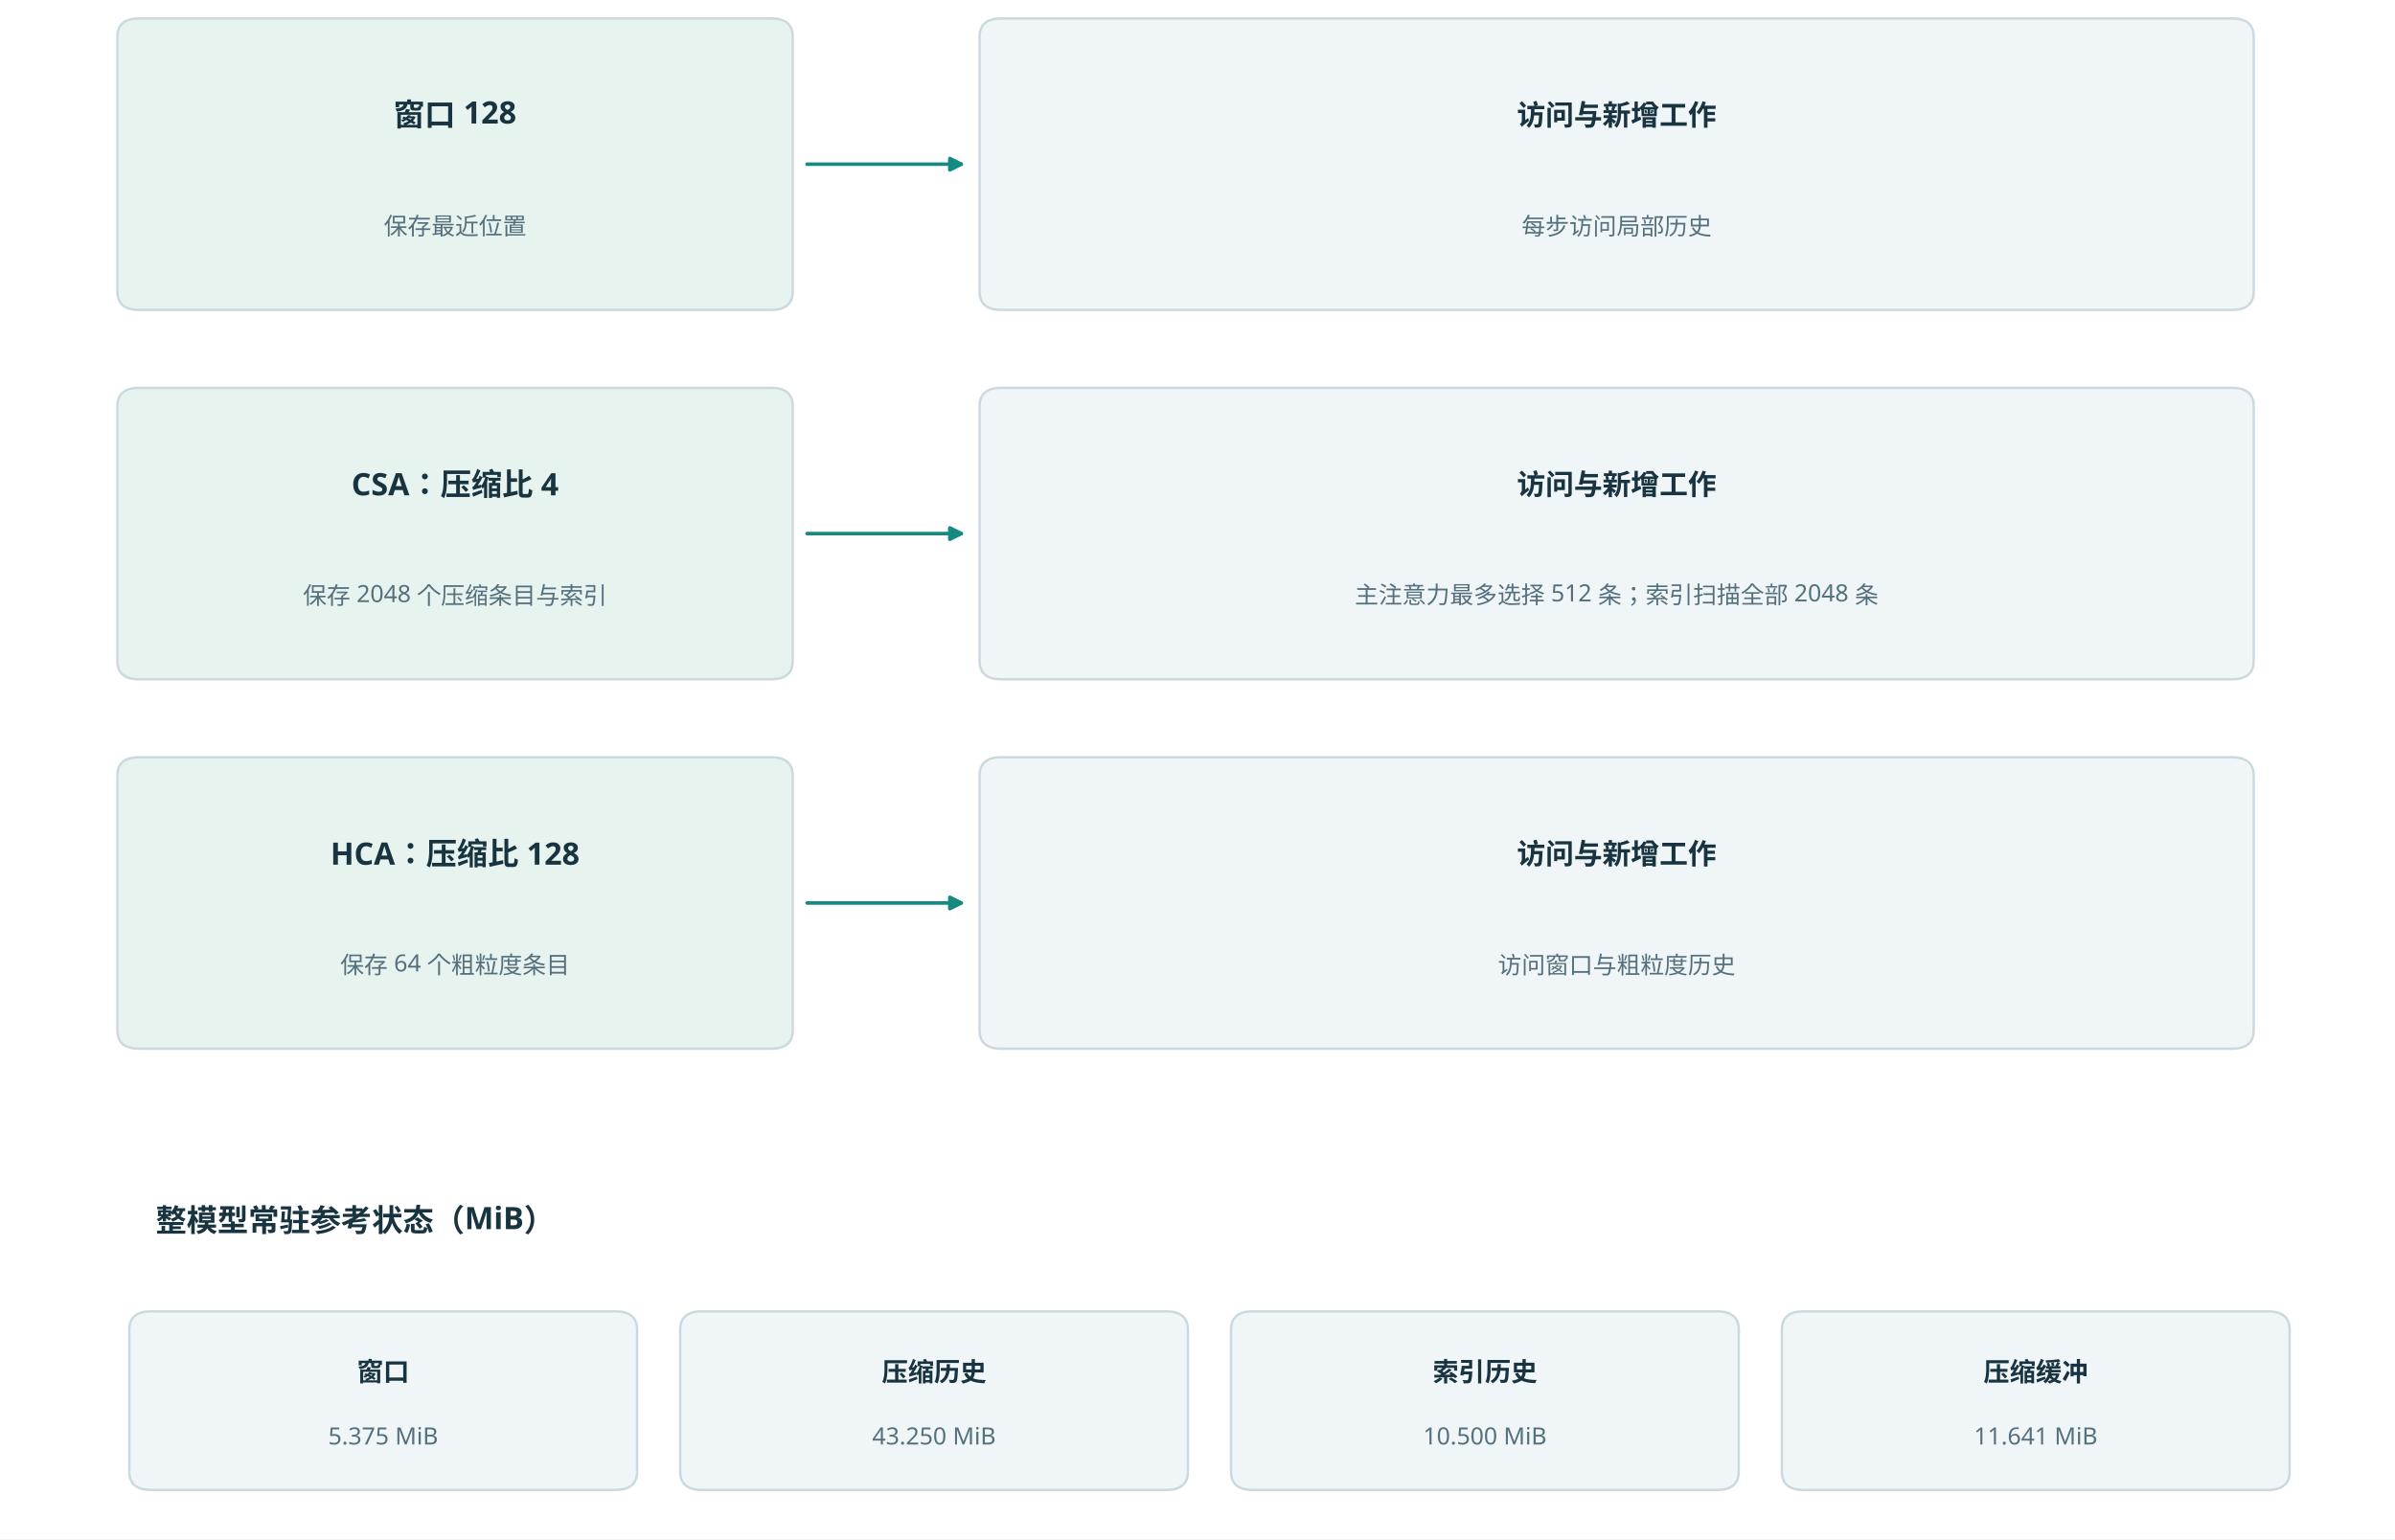
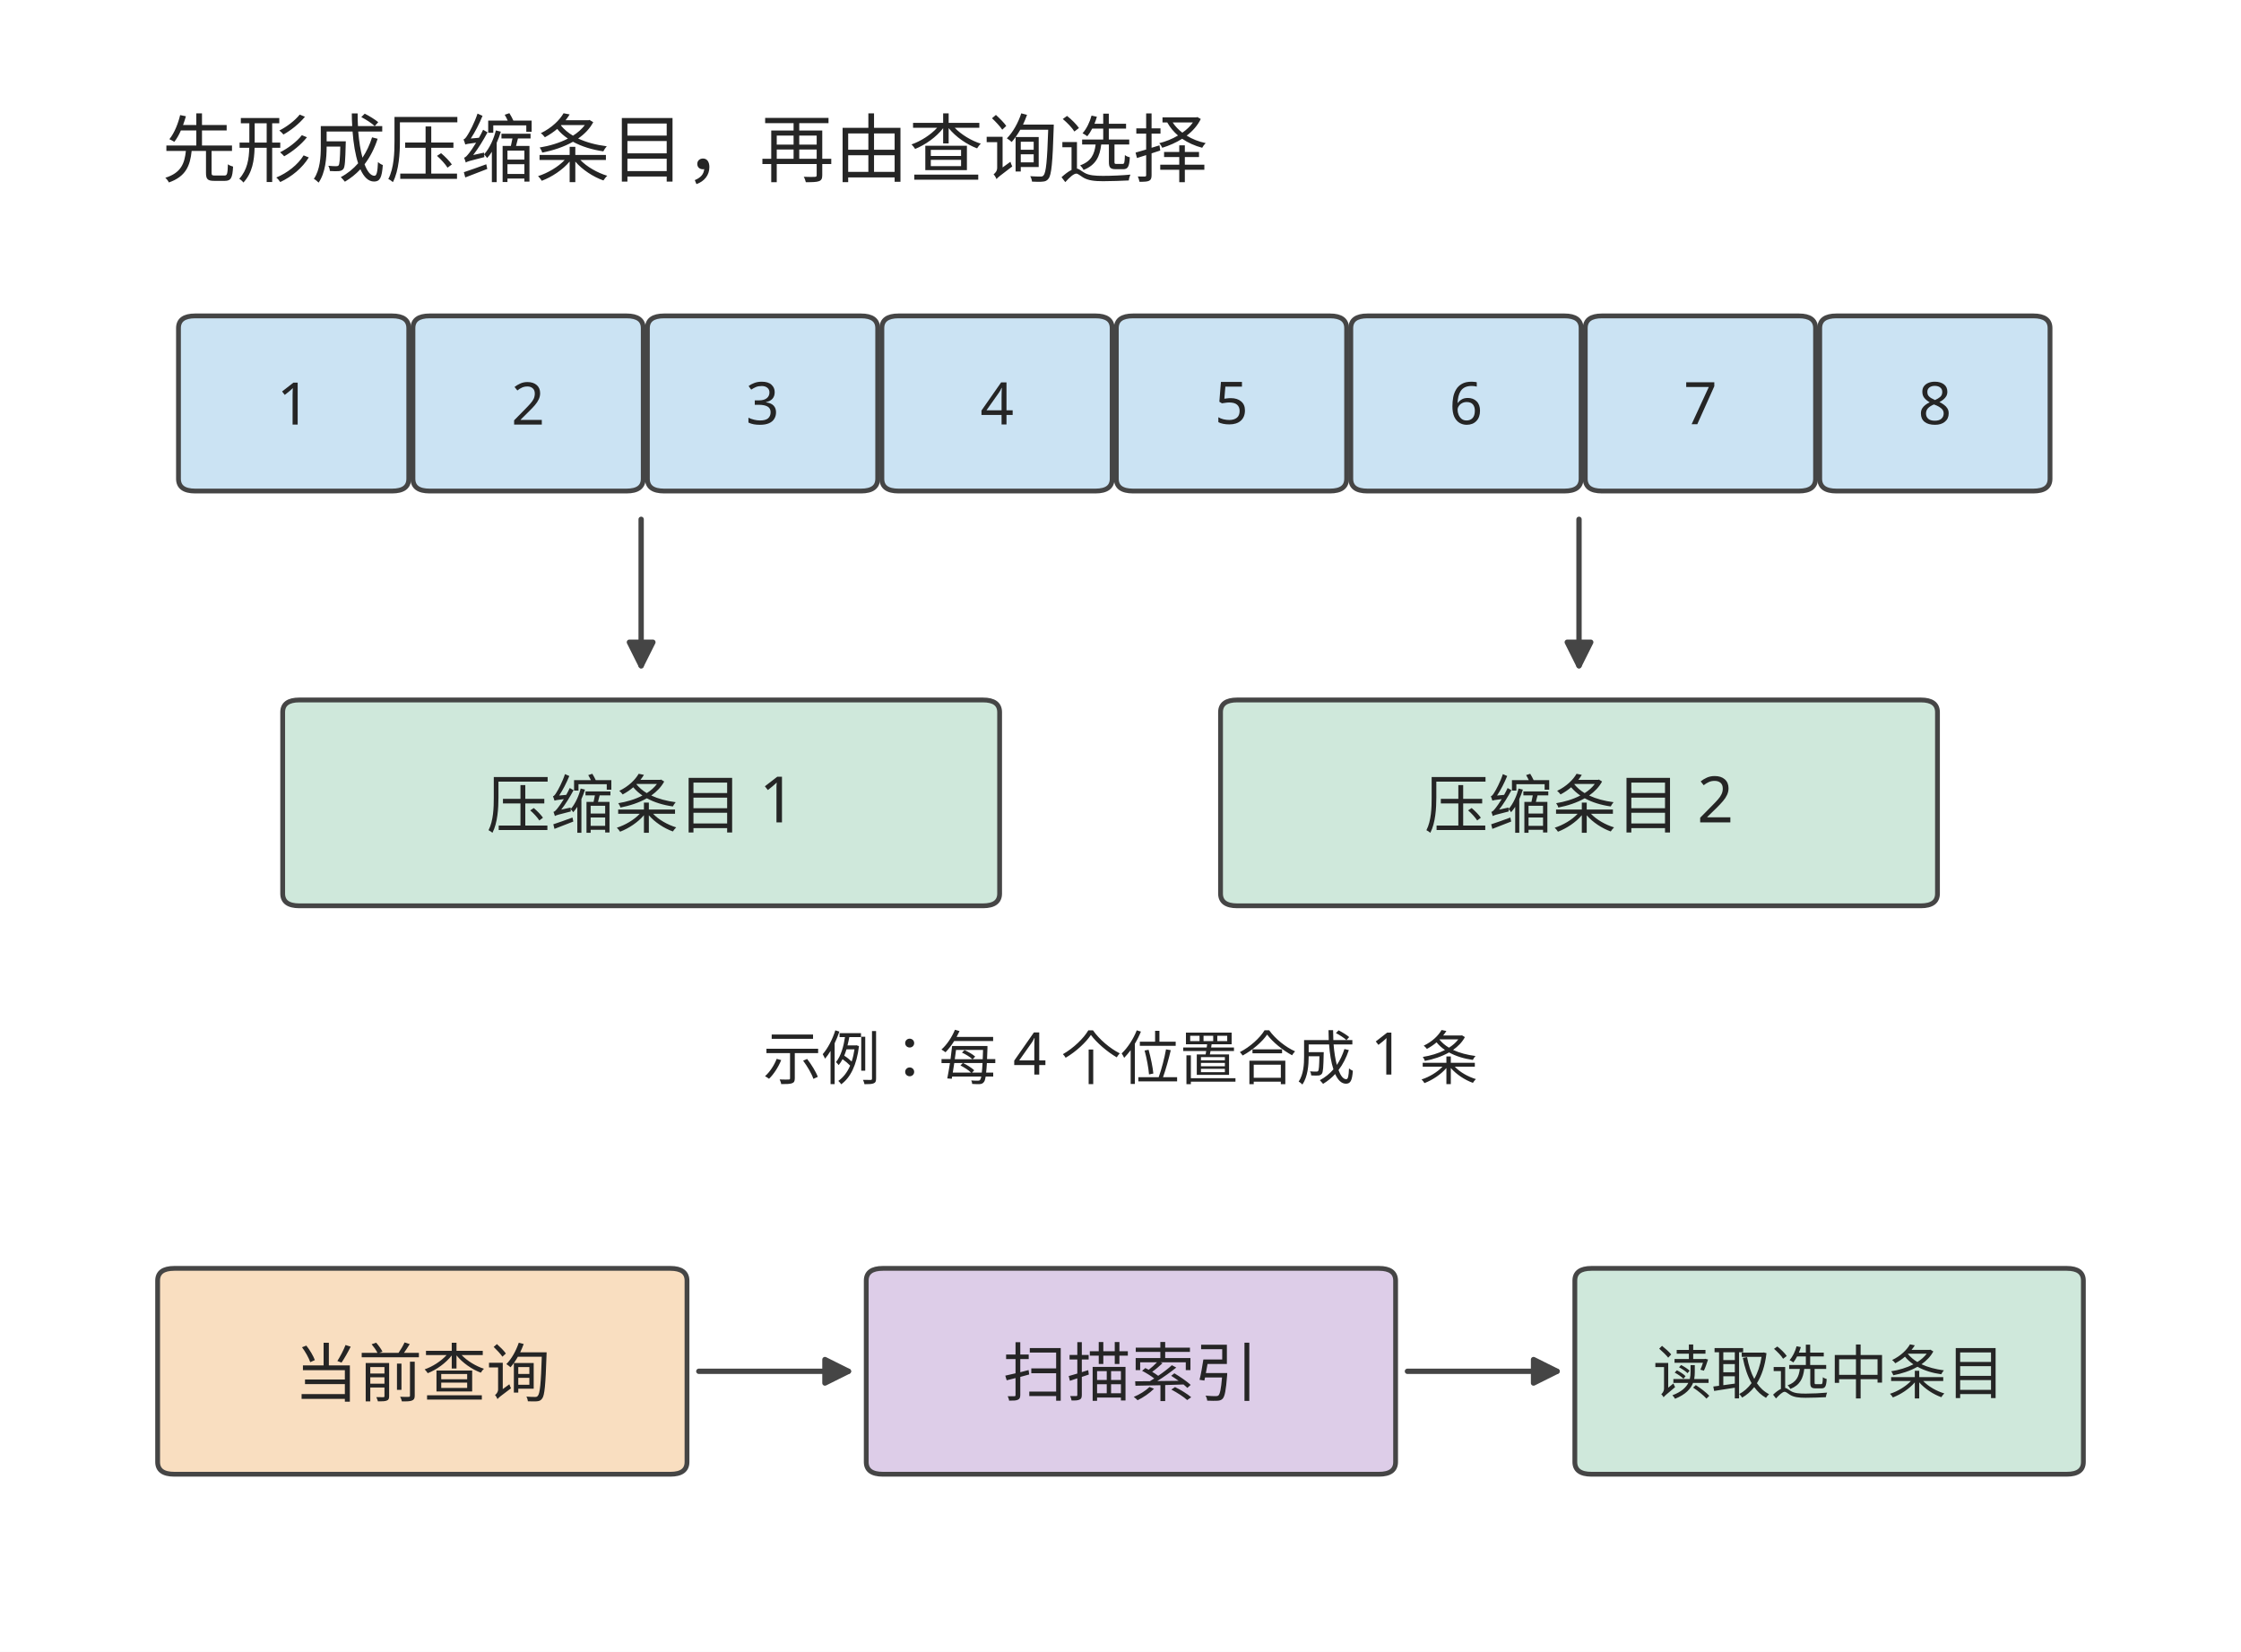
- <svg xmlns="http://www.w3.org/2000/svg" width="1008pt" height="648pt" viewBox="0 0 1008 648" version="1.1">
+ <svg xmlns="http://www.w3.org/2000/svg" width="420pt" height="309.6pt" viewBox="0 0 420 309.6" version="1.1">
  <defs>
    <style type="text/css">*{stroke-linejoin: round; stroke-linecap: butt}</style>
  </defs>
  <g id="figure_1">
    <g id="patch_1">
-       <path d="M 0 648  L 1008 648  L 1008 0  L 0 0  z " style="fill: #ffffff" />
+       <path d="M 0 309.6  L 420 309.6  L 420 0  L 0 0  z " style="fill: #ffffff" />
    </g>
    <g id="axes_1">
      <g id="patch_2">
-         <path d="M 58.464 130.464  L 324.576 130.464  Q 333.648 130.464 333.648 122.688  L 333.648 15.552  Q 333.648 7.776 324.576 7.776  L 58.464 7.776  Q 49.392 7.776 49.392 15.552  L 49.392 122.688  Q 49.392 130.464 58.464 130.464  z " clip-path="url(#p3bbe3de33a)" style="fill: #e7f3ef; stroke: #cbd8df; stroke-linejoin: miter" />
+         <path d="M 36.574 92.032  L 73.485 92.032  Q 76.61 92.032 76.61 89.728  L 76.61 61.511  Q 76.61 59.208 73.485 59.208  L 36.574 59.208  Q 33.449 59.208 33.449 61.511  L 33.449 89.728  Q 33.449 92.032 36.574 92.032  z " clip-path="url(#pb49b5936ae)" style="fill: #cbe3f3; stroke: #454545; stroke-width: 0.9; stroke-linejoin: miter" />
      </g>
      <g id="patch_3">
-         <path d="M 339.683 69.12  Q 372.963 69.12 404.567 69.12  " clip-path="url(#p3bbe3de33a)" style="fill: none; stroke: #138b83; stroke-width: 1.5; stroke-linecap: round" />
-         <path d="M 399.767 66.72  L 404.567 69.12  L 399.767 71.52  z " clip-path="url(#p3bbe3de33a)" style="fill: #138b83; stroke: #138b83; stroke-width: 1.5; stroke-linecap: round" />
+         <path d="M 80.516 92.032  L 117.428 92.032  Q 120.553 92.032 120.553 89.728  L 120.553 61.511  Q 120.553 59.208 117.428 59.208  L 80.516 59.208  Q 77.391 59.208 77.391 61.511  L 77.391 89.728  Q 77.391 92.032 80.516 92.032  z " clip-path="url(#pb49b5936ae)" style="fill: #cbe3f3; stroke: #454545; stroke-width: 0.9; stroke-linejoin: miter" />
      </g>
      <g id="patch_4">
-         <path d="M 421.344 130.464  L 939.456 130.464  Q 948.528 130.464 948.528 122.688  L 948.528 15.552  Q 948.528 7.776 939.456 7.776  L 421.344 7.776  Q 412.272 7.776 412.272 15.552  L 412.272 122.688  Q 412.272 130.464 421.344 130.464  z " clip-path="url(#p3bbe3de33a)" style="fill: #f0f6f8; stroke: #cbd8df; stroke-linejoin: miter" />
+         <path d="M 124.459 92.032  L 161.37 92.032  Q 164.495 92.032 164.495 89.728  L 164.495 61.511  Q 164.495 59.208 161.37 59.208  L 124.459 59.208  Q 121.334 59.208 121.334 61.511  L 121.334 89.728  Q 121.334 92.032 124.459 92.032  z " clip-path="url(#pb49b5936ae)" style="fill: #cbe3f3; stroke: #454545; stroke-width: 0.9; stroke-linejoin: miter" />
      </g>
      <g id="patch_5">
-         <path d="M 58.464 285.984  L 324.576 285.984  Q 333.648 285.984 333.648 278.208  L 333.648 171.072  Q 333.648 163.296 324.576 163.296  L 58.464 163.296  Q 49.392 163.296 49.392 171.072  L 49.392 278.208  Q 49.392 285.984 58.464 285.984  z " clip-path="url(#p3bbe3de33a)" style="fill: #e7f3ef; stroke: #cbd8df; stroke-linejoin: miter" />
+         <path d="M 168.401 92.032  L 205.313 92.032  Q 208.438 92.032 208.438 89.728  L 208.438 61.511  Q 208.438 59.208 205.313 59.208  L 168.401 59.208  Q 165.276 59.208 165.276 61.511  L 165.276 89.728  Q 165.276 92.032 168.401 92.032  z " clip-path="url(#pb49b5936ae)" style="fill: #cbe3f3; stroke: #454545; stroke-width: 0.9; stroke-linejoin: miter" />
      </g>
      <g id="patch_6">
-         <path d="M 339.683 224.64  Q 372.963 224.64 404.567 224.64  " clip-path="url(#p3bbe3de33a)" style="fill: none; stroke: #138b83; stroke-width: 1.5; stroke-linecap: round" />
-         <path d="M 399.767 222.24  L 404.567 224.64  L 399.767 227.04  z " clip-path="url(#p3bbe3de33a)" style="fill: #138b83; stroke: #138b83; stroke-width: 1.5; stroke-linecap: round" />
+         <path d="M 212.344 92.032  L 249.255 92.032  Q 252.38 92.032 252.38 89.728  L 252.38 61.511  Q 252.38 59.208 249.255 59.208  L 212.344 59.208  Q 209.219 59.208 209.219 61.511  L 209.219 89.728  Q 209.219 92.032 212.344 92.032  z " clip-path="url(#pb49b5936ae)" style="fill: #cbe3f3; stroke: #454545; stroke-width: 0.9; stroke-linejoin: miter" />
      </g>
      <g id="patch_7">
-         <path d="M 421.344 285.984  L 939.456 285.984  Q 948.528 285.984 948.528 278.208  L 948.528 171.072  Q 948.528 163.296 939.456 163.296  L 421.344 163.296  Q 412.272 163.296 412.272 171.072  L 412.272 278.208  Q 412.272 285.984 421.344 285.984  z " clip-path="url(#p3bbe3de33a)" style="fill: #f0f6f8; stroke: #cbd8df; stroke-linejoin: miter" />
+         <path d="M 256.286 92.032  L 293.198 92.032  Q 296.323 92.032 296.323 89.728  L 296.323 61.511  Q 296.323 59.208 293.198 59.208  L 256.286 59.208  Q 253.161 59.208 253.161 61.511  L 253.161 89.728  Q 253.161 92.032 256.286 92.032  z " clip-path="url(#pb49b5936ae)" style="fill: #cbe3f3; stroke: #454545; stroke-width: 0.9; stroke-linejoin: miter" />
      </g>
      <g id="patch_8">
-         <path d="M 58.464 441.504  L 324.576 441.504  Q 333.648 441.504 333.648 433.728  L 333.648 326.592  Q 333.648 318.816 324.576 318.816  L 58.464 318.816  Q 49.392 318.816 49.392 326.592  L 49.392 433.728  Q 49.392 441.504 58.464 441.504  z " clip-path="url(#p3bbe3de33a)" style="fill: #e7f3ef; stroke: #cbd8df; stroke-linejoin: miter" />
+         <path d="M 300.229 92.032  L 337.14 92.032  Q 340.265 92.032 340.265 89.728  L 340.265 61.511  Q 340.265 59.208 337.14 59.208  L 300.229 59.208  Q 297.104 59.208 297.104 61.511  L 297.104 89.728  Q 297.104 92.032 300.229 92.032  z " clip-path="url(#pb49b5936ae)" style="fill: #cbe3f3; stroke: #454545; stroke-width: 0.9; stroke-linejoin: miter" />
      </g>
      <g id="patch_9">
-         <path d="M 339.683 380.16  Q 372.963 380.16 404.567 380.16  " clip-path="url(#p3bbe3de33a)" style="fill: none; stroke: #138b83; stroke-width: 1.5; stroke-linecap: round" />
-         <path d="M 399.767 377.76  L 404.567 380.16  L 399.767 382.56  z " clip-path="url(#p3bbe3de33a)" style="fill: #138b83; stroke: #138b83; stroke-width: 1.5; stroke-linecap: round" />
+         <path d="M 344.171 92.032  L 381.083 92.032  Q 384.208 92.032 384.208 89.728  L 384.208 61.511  Q 384.208 59.208 381.083 59.208  L 344.171 59.208  Q 341.046 59.208 341.046 61.511  L 341.046 89.728  Q 341.046 92.032 344.171 92.032  z " clip-path="url(#pb49b5936ae)" style="fill: #cbe3f3; stroke: #454545; stroke-width: 0.9; stroke-linejoin: miter" />
      </g>
      <g id="patch_10">
-         <path d="M 421.344 441.504  L 939.456 441.504  Q 948.528 441.504 948.528 433.728  L 948.528 326.592  Q 948.528 318.816 939.456 318.816  L 421.344 318.816  Q 412.272 318.816 412.272 326.592  L 412.272 433.728  Q 412.272 441.504 421.344 441.504  z " clip-path="url(#p3bbe3de33a)" style="fill: #f0f6f8; stroke: #cbd8df; stroke-linejoin: miter" />
+         <path d="M 120.162 97.334  Q 120.162 111.61 120.162 124.768  " clip-path="url(#pb49b5936ae)" style="fill: none; stroke: #454545; stroke-linecap: round" />
+         <path d="M 122.362 120.368  L 120.162 124.768  L 117.962 120.368  z " clip-path="url(#pb49b5936ae)" style="fill: #454545; stroke: #454545; stroke-linecap: round" />
      </g>
      <g id="patch_11">
-         <path d="M 63.504 627.264  L 259.056 627.264  Q 268.128 627.264 268.128 619.488  L 268.128 559.872  Q 268.128 552.096 259.056 552.096  L 63.504 552.096  Q 54.432 552.096 54.432 559.872  L 54.432 619.488  Q 54.432 627.264 63.504 627.264  z " clip-path="url(#p3bbe3de33a)" style="fill: #f0f6f8; stroke: #cbd8df; stroke-linejoin: miter" />
+         <path d="M 56.104 169.772  L 184.22 169.772  Q 187.345 169.772 187.345 167.469  L 187.345 133.493  Q 187.345 131.19 184.22 131.19  L 56.104 131.19  Q 52.979 131.19 52.979 133.493  L 52.979 167.469  Q 52.979 169.772 56.104 169.772  z " clip-path="url(#pb49b5936ae)" style="fill: #cfe8db; stroke: #454545; stroke-width: 0.9; stroke-linejoin: miter" />
      </g>
      <g id="patch_12">
-         <path d="M 295.344 627.264  L 490.896 627.264  Q 499.968 627.264 499.968 619.488  L 499.968 559.872  Q 499.968 552.096 490.896 552.096  L 295.344 552.096  Q 286.272 552.096 286.272 559.872  L 286.272 619.488  Q 286.272 627.264 295.344 627.264  z " clip-path="url(#p3bbe3de33a)" style="fill: #f0f6f8; stroke: #cbd8df; stroke-linejoin: miter" />
+         <path d="M 295.932 97.334  Q 295.932 111.61 295.932 124.768  " clip-path="url(#pb49b5936ae)" style="fill: none; stroke: #454545; stroke-linecap: round" />
+         <path d="M 298.132 120.368  L 295.932 124.768  L 293.732 120.368  z " clip-path="url(#pb49b5936ae)" style="fill: #454545; stroke: #454545; stroke-linecap: round" />
      </g>
      <g id="patch_13">
-         <path d="M 527.184 627.264  L 722.736 627.264  Q 731.808 627.264 731.808 619.488  L 731.808 559.872  Q 731.808 552.096 722.736 552.096  L 527.184 552.096  Q 518.112 552.096 518.112 559.872  L 518.112 619.488  Q 518.112 627.264 527.184 627.264  z " clip-path="url(#p3bbe3de33a)" style="fill: #f0f6f8; stroke: #cbd8df; stroke-linejoin: miter" />
+         <path d="M 231.874 169.772  L 359.99 169.772  Q 363.115 169.772 363.115 167.469  L 363.115 133.493  Q 363.115 131.19 359.99 131.19  L 231.874 131.19  Q 228.749 131.19 228.749 133.493  L 228.749 167.469  Q 228.749 169.772 231.874 169.772  z " clip-path="url(#pb49b5936ae)" style="fill: #cfe8db; stroke: #454545; stroke-width: 0.9; stroke-linejoin: miter" />
      </g>
      <g id="patch_14">
-         <path d="M 759.024 627.264  L 954.576 627.264  Q 963.648 627.264 963.648 619.488  L 963.648 559.872  Q 963.648 552.096 954.576 552.096  L 759.024 552.096  Q 749.952 552.096 749.952 559.872  L 749.952 619.488  Q 749.952 627.264 759.024 627.264  z " clip-path="url(#p3bbe3de33a)" style="fill: #f0f6f8; stroke: #cbd8df; stroke-linejoin: miter" />
+         <path d="M 32.668 276.306  L 125.63 276.306  Q 128.755 276.306 128.755 274.002  L 128.755 240.027  Q 128.755 237.723 125.63 237.723  L 32.668 237.723  Q 29.543 237.723 29.543 240.027  L 29.543 274.002  Q 29.543 276.306 32.668 276.306  z " clip-path="url(#pb49b5936ae)" style="fill: #f9dec0; stroke: #454545; stroke-width: 0.9; stroke-linejoin: miter" />
+       </g>
+       <g id="patch_15">
+         <path d="M 165.472 276.306  L 258.434 276.306  Q 261.559 276.306 261.559 274.002  L 261.559 240.027  Q 261.559 237.723 258.434 237.723  L 165.472 237.723  Q 162.347 237.723 162.347 240.027  L 162.347 274.002  Q 162.347 276.306 165.472 276.306  z " clip-path="url(#pb49b5936ae)" style="fill: #ddcde8; stroke: #454545; stroke-width: 0.9; stroke-linejoin: miter" />
+       </g>
+       <g id="patch_16">
+         <path d="M 298.276 276.306  L 387.332 276.306  Q 390.457 276.306 390.457 274.002  L 390.457 240.027  Q 390.457 237.723 387.332 237.723  L 298.276 237.723  Q 295.151 237.723 295.151 240.027  L 295.151 274.002  Q 295.151 276.306 298.276 276.306  z " clip-path="url(#pb49b5936ae)" style="fill: #cfe8db; stroke: #454545; stroke-width: 0.9; stroke-linejoin: miter" />
+       </g>
+       <g id="patch_17">
+         <path d="M 130.974 257.014  Q 145.549 257.014 159.007 257.014  " clip-path="url(#pb49b5936ae)" style="fill: none; stroke: #454545; stroke-linecap: round" />
+         <path d="M 154.607 254.814  L 159.007 257.014  L 154.607 259.214  z " clip-path="url(#pb49b5936ae)" style="fill: #454545; stroke: #454545; stroke-linecap: round" />
+       </g>
+       <g id="patch_18">
+         <path d="M 263.778 257.014  Q 278.353 257.014 291.811 257.014  " clip-path="url(#pb49b5936ae)" style="fill: none; stroke: #454545; stroke-linecap: round" />
+         <path d="M 287.411 254.814  L 291.811 257.014  L 287.411 259.214  z " clip-path="url(#pb49b5936ae)" style="fill: #454545; stroke: #454545; stroke-linecap: round" />
      </g>
      <g id="text_1">
-         <text style="font-weight: 700; font-size: 13px; font-family: 'Arial Unicode MS'; text-anchor: middle; fill: #193441" x="191.52" y="52.94" transform="rotate(-0 191.52 52.93976)">窗口 128</text>
+         <text style="font-size: 14px; font-family: 'Arial Unicode MS'; text-anchor: start; fill: #252525" x="30.324" y="33.009" transform="rotate(-0 30.324 33.00949)">先形成压缩条目，再由查询选择</text>
      </g>
      <g id="text_2">
-         <text style="font-size: 10px; font-family: 'Arial Unicode MS'; text-anchor: middle; fill: #55707d" x="191.52" y="98.782" transform="rotate(-0 191.52 98.78172)">保存最近位置</text>
+         <text style="font-size: 11px; font-family: 'Arial Unicode MS'; text-anchor: middle; fill: #252525" x="55.029" y="79.576" transform="rotate(-0 55.02945 79.5755)">1</text>
      </g>
      <g id="text_3">
-         <text style="font-weight: 700; font-size: 12px; font-family: 'Arial Unicode MS'; text-anchor: middle; fill: #193441" x="680.4" y="52.726" transform="rotate(-0 680.4 52.72576)">访问与新增工作</text>
+         <text style="font-size: 11px; font-family: 'Arial Unicode MS'; text-anchor: middle; fill: #252525" x="98.972" y="79.576" transform="rotate(-0 98.97195 79.5755)">2</text>
      </g>
      <g id="text_4">
-         <text style="font-size: 10px; font-family: 'Arial Unicode MS'; text-anchor: middle; fill: #55707d" x="680.4" y="98.836" transform="rotate(-0 680.4 98.83563)">每步访问局部历史</text>
+         <text style="font-size: 11px; font-family: 'Arial Unicode MS'; text-anchor: middle; fill: #252525" x="142.914" y="79.508" transform="rotate(-0 142.9144 79.50847)">3</text>
      </g>
      <g id="text_5">
-         <text style="font-weight: 700; font-size: 13px; font-family: 'Arial Unicode MS'; text-anchor: middle; fill: #193441" x="191.52" y="208.523" transform="rotate(-0 191.52 208.5227)">CSA：压缩比 4</text>
+         <text style="font-size: 11px; font-family: 'Arial Unicode MS'; text-anchor: middle; fill: #252525" x="186.857" y="79.557" transform="rotate(-0 186.857 79.5566)">4</text>
      </g>
      <g id="text_6">
-         <text style="font-size: 10px; font-family: 'Arial Unicode MS'; text-anchor: middle; fill: #55707d" x="191.52" y="254.311" transform="rotate(-0 191.52 254.3111)">保存 2048 个压缩条目与索引</text>
+         <text style="font-size: 11px; font-family: 'Arial Unicode MS'; text-anchor: middle; fill: #252525" x="230.799" y="79.436" transform="rotate(-0 230.7995 79.43628)">5</text>
      </g>
      <g id="text_7">
-         <text style="font-weight: 700; font-size: 12px; font-family: 'Arial Unicode MS'; text-anchor: middle; fill: #193441" x="680.4" y="208.246" transform="rotate(-0 680.4 208.2458)">访问与新增工作</text>
+         <text style="font-size: 11px; font-family: 'Arial Unicode MS'; text-anchor: middle; fill: #252525" x="274.742" y="79.508" transform="rotate(-0 274.7419 79.50847)">6</text>
      </g>
      <g id="text_8">
-         <text style="font-size: 10px; font-family: 'Arial Unicode MS'; text-anchor: middle; fill: #55707d" x="680.4" y="254.013" transform="rotate(-0 680.4 254.0134)">主注意力最多选择 512 条；索引扫描全部 2048 条</text>
+         <text style="font-size: 11px; font-family: 'Arial Unicode MS'; text-anchor: middle; fill: #252525" x="318.684" y="79.503" transform="rotate(-0 318.6845 79.50332)">7</text>
      </g>
      <g id="text_9">
-         <text style="font-weight: 700; font-size: 13px; font-family: 'Arial Unicode MS'; text-anchor: middle; fill: #193441" x="191.52" y="364.043" transform="rotate(-0 191.52 364.0427)">HCA：压缩比 128</text>
+         <text style="font-size: 11px; font-family: 'Arial Unicode MS'; text-anchor: middle; fill: #252525" x="362.627" y="79.508" transform="rotate(-0 362.627 79.50847)">8</text>
      </g>
      <g id="text_10">
-         <text style="font-size: 10px; font-family: 'Arial Unicode MS'; text-anchor: middle; fill: #55707d" x="191.52" y="409.822" transform="rotate(-0 191.52 409.8217)">保存 64 个粗粒度条目</text>
+         <text style="font-size: 12px; font-family: 'Arial Unicode MS'; text-anchor: middle; fill: #252525" x="120.162" y="155.13" transform="rotate(-0 120.162 155.1301)">压缩条目 1</text>
      </g>
      <g id="text_11">
-         <text style="font-weight: 700; font-size: 12px; font-family: 'Arial Unicode MS'; text-anchor: middle; fill: #193441" x="680.4" y="363.766" transform="rotate(-0 680.4 363.7658)">访问与新增工作</text>
+         <text style="font-size: 12px; font-family: 'Arial Unicode MS'; text-anchor: middle; fill: #252525" x="295.932" y="155.13" transform="rotate(-0 295.932 155.1301)">压缩条目 2</text>
      </g>
      <g id="text_12">
-         <text style="font-size: 10px; font-family: 'Arial Unicode MS'; text-anchor: middle; fill: #55707d" x="680.4" y="409.876" transform="rotate(-0 680.4 409.8756)">访问窗口与粗粒度历史</text>
+         <text style="font-size: 11px; font-family: 'Arial Unicode MS'; text-anchor: middle; fill: #252525" x="210" y="202.31" transform="rotate(-0 210 202.3101)">示例：每 4 个位置合成 1 条</text>
      </g>
      <g id="text_13">
-         <text style="font-weight: 700; font-size: 13px; font-family: 'Arial Unicode MS'; text-anchor: start; fill: #193441" x="65.52" y="518.4" transform="rotate(-0 65.52 518.4)">整模型常驻参考状态（MiB）</text>
+         <text style="font-size: 12px; font-family: 'Arial Unicode MS'; text-anchor: middle; fill: #252525" x="79.149" y="261.746" transform="rotate(-0 79.149 261.746)">当前查询</text>
      </g>
      <g id="text_14">
-         <text style="font-weight: 700; font-size: 11px; font-family: 'Arial Unicode MS'; text-anchor: middle; fill: #193441" x="161.28" y="581.432" transform="rotate(-0 161.28 581.4322)">窗口</text>
+         <text style="font-size: 12px; font-family: 'Arial Unicode MS'; text-anchor: middle; fill: #252525" x="211.953" y="261.611" transform="rotate(-0 211.953 261.611)">扫描索引</text>
      </g>
      <g id="text_15">
-         <text style="font-size: 10px; font-family: 'Arial Unicode MS'; text-anchor: middle; fill: #55707d" x="161.28" y="608.119" transform="rotate(-0 161.28 608.1192)">5.375 MiB</text>
-       </g>
-       <g id="text_16">
-         <text style="font-weight: 700; font-size: 11px; font-family: 'Arial Unicode MS'; text-anchor: middle; fill: #193441" x="393.12" y="581.486" transform="rotate(-0 393.12 581.4855)">压缩历史</text>
-       </g>
-       <g id="text_17">
-         <text style="font-size: 10px; font-family: 'Arial Unicode MS'; text-anchor: middle; fill: #55707d" x="393.12" y="608.119" transform="rotate(-0 393.12 608.1192)">43.250 MiB</text>
-       </g>
-       <g id="text_18">
-         <text style="font-weight: 700; font-size: 11px; font-family: 'Arial Unicode MS'; text-anchor: middle; fill: #193441" x="624.96" y="581.454" transform="rotate(-0 624.96 581.4537)">索引历史</text>
-       </g>
-       <g id="text_19">
-         <text style="font-size: 10px; font-family: 'Arial Unicode MS'; text-anchor: middle; fill: #55707d" x="624.96" y="608.119" transform="rotate(-0 624.96 608.1192)">10.500 MiB</text>
-       </g>
-       <g id="text_20">
-         <text style="font-weight: 700; font-size: 11px; font-family: 'Arial Unicode MS'; text-anchor: middle; fill: #193441" x="856.8" y="581.486" transform="rotate(-0 856.8 581.4855)">压缩缓冲</text>
-       </g>
-       <g id="text_21">
-         <text style="font-size: 10px; font-family: 'Arial Unicode MS'; text-anchor: middle; fill: #55707d" x="856.8" y="608.119" transform="rotate(-0 856.8 608.1192)">11.641 MiB</text>
+         <text style="font-size: 11px; font-family: 'Arial Unicode MS'; text-anchor: middle; fill: #252525" x="342.804" y="261.223" transform="rotate(-0 342.804 261.2228)">读取选中条目</text>
      </g>
    </g>
  </g>
  <defs>
-     <clipPath id="p3bbe3de33a">
-       <rect x="0" y="0" width="1008" height="648" />
+     <clipPath id="pb49b5936ae">
+       <rect x="14.7" y="10.836" width="390.6" height="287.928" />
    </clipPath>
  </defs>
</svg>
